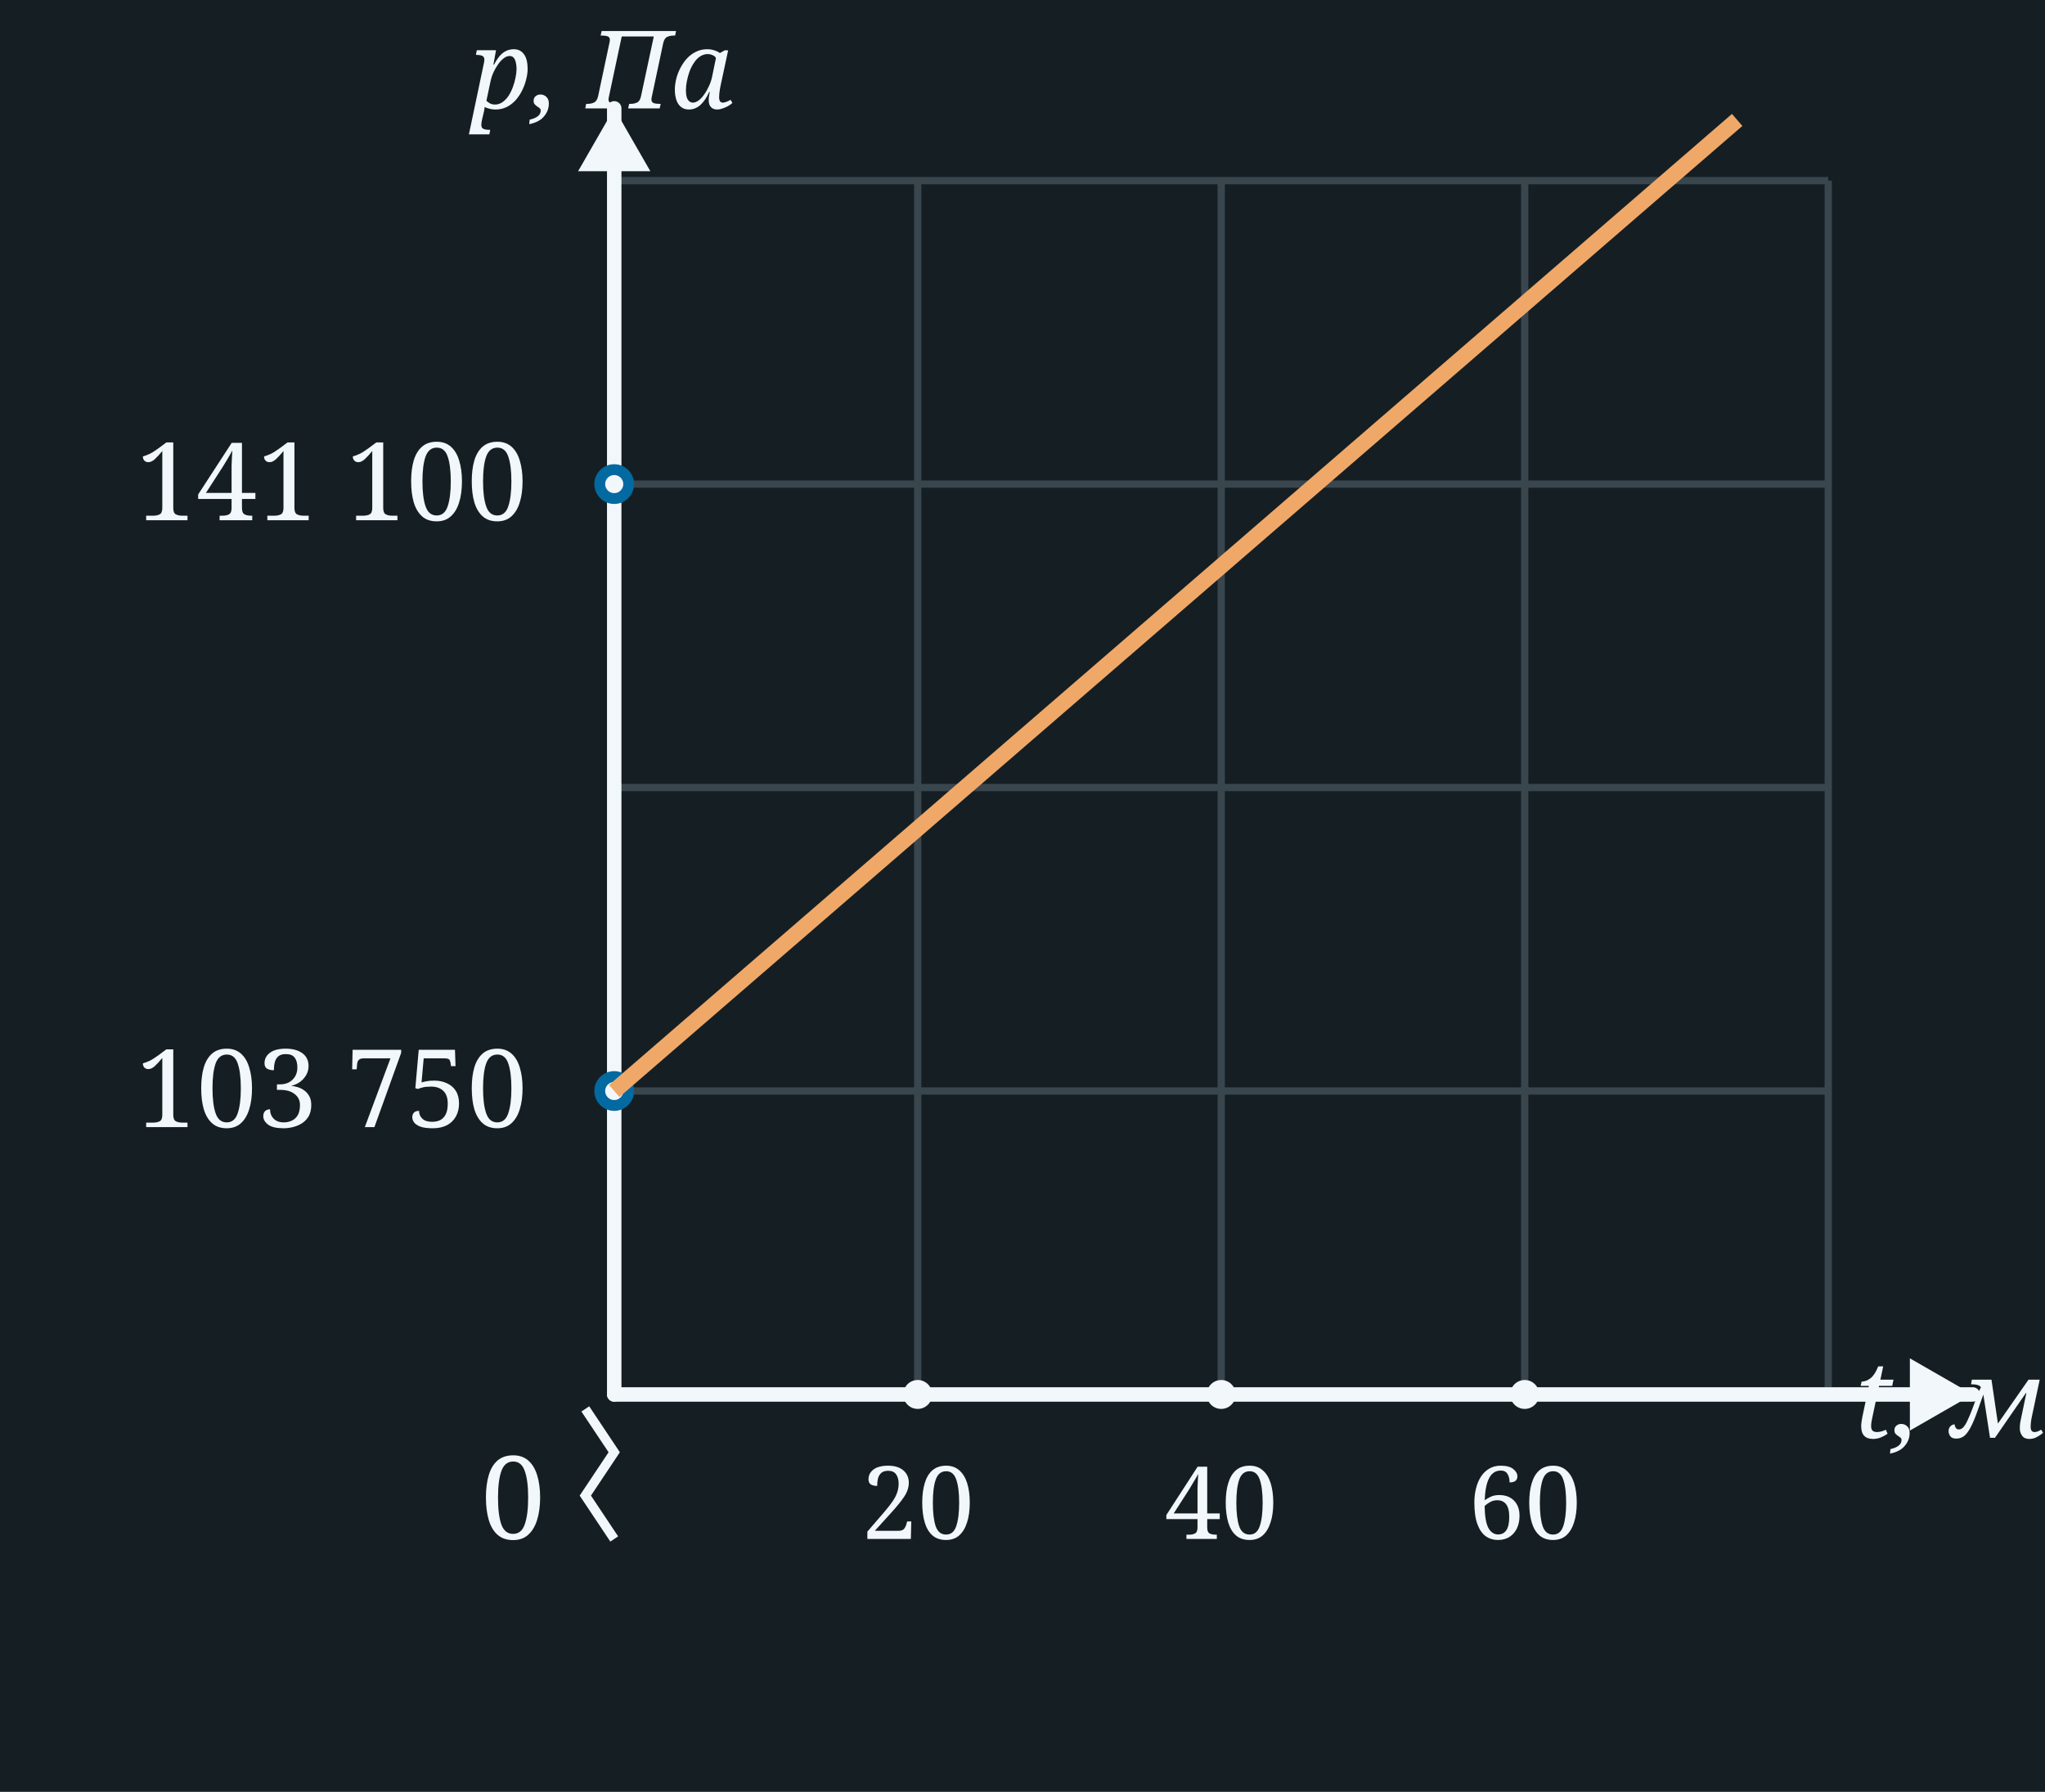
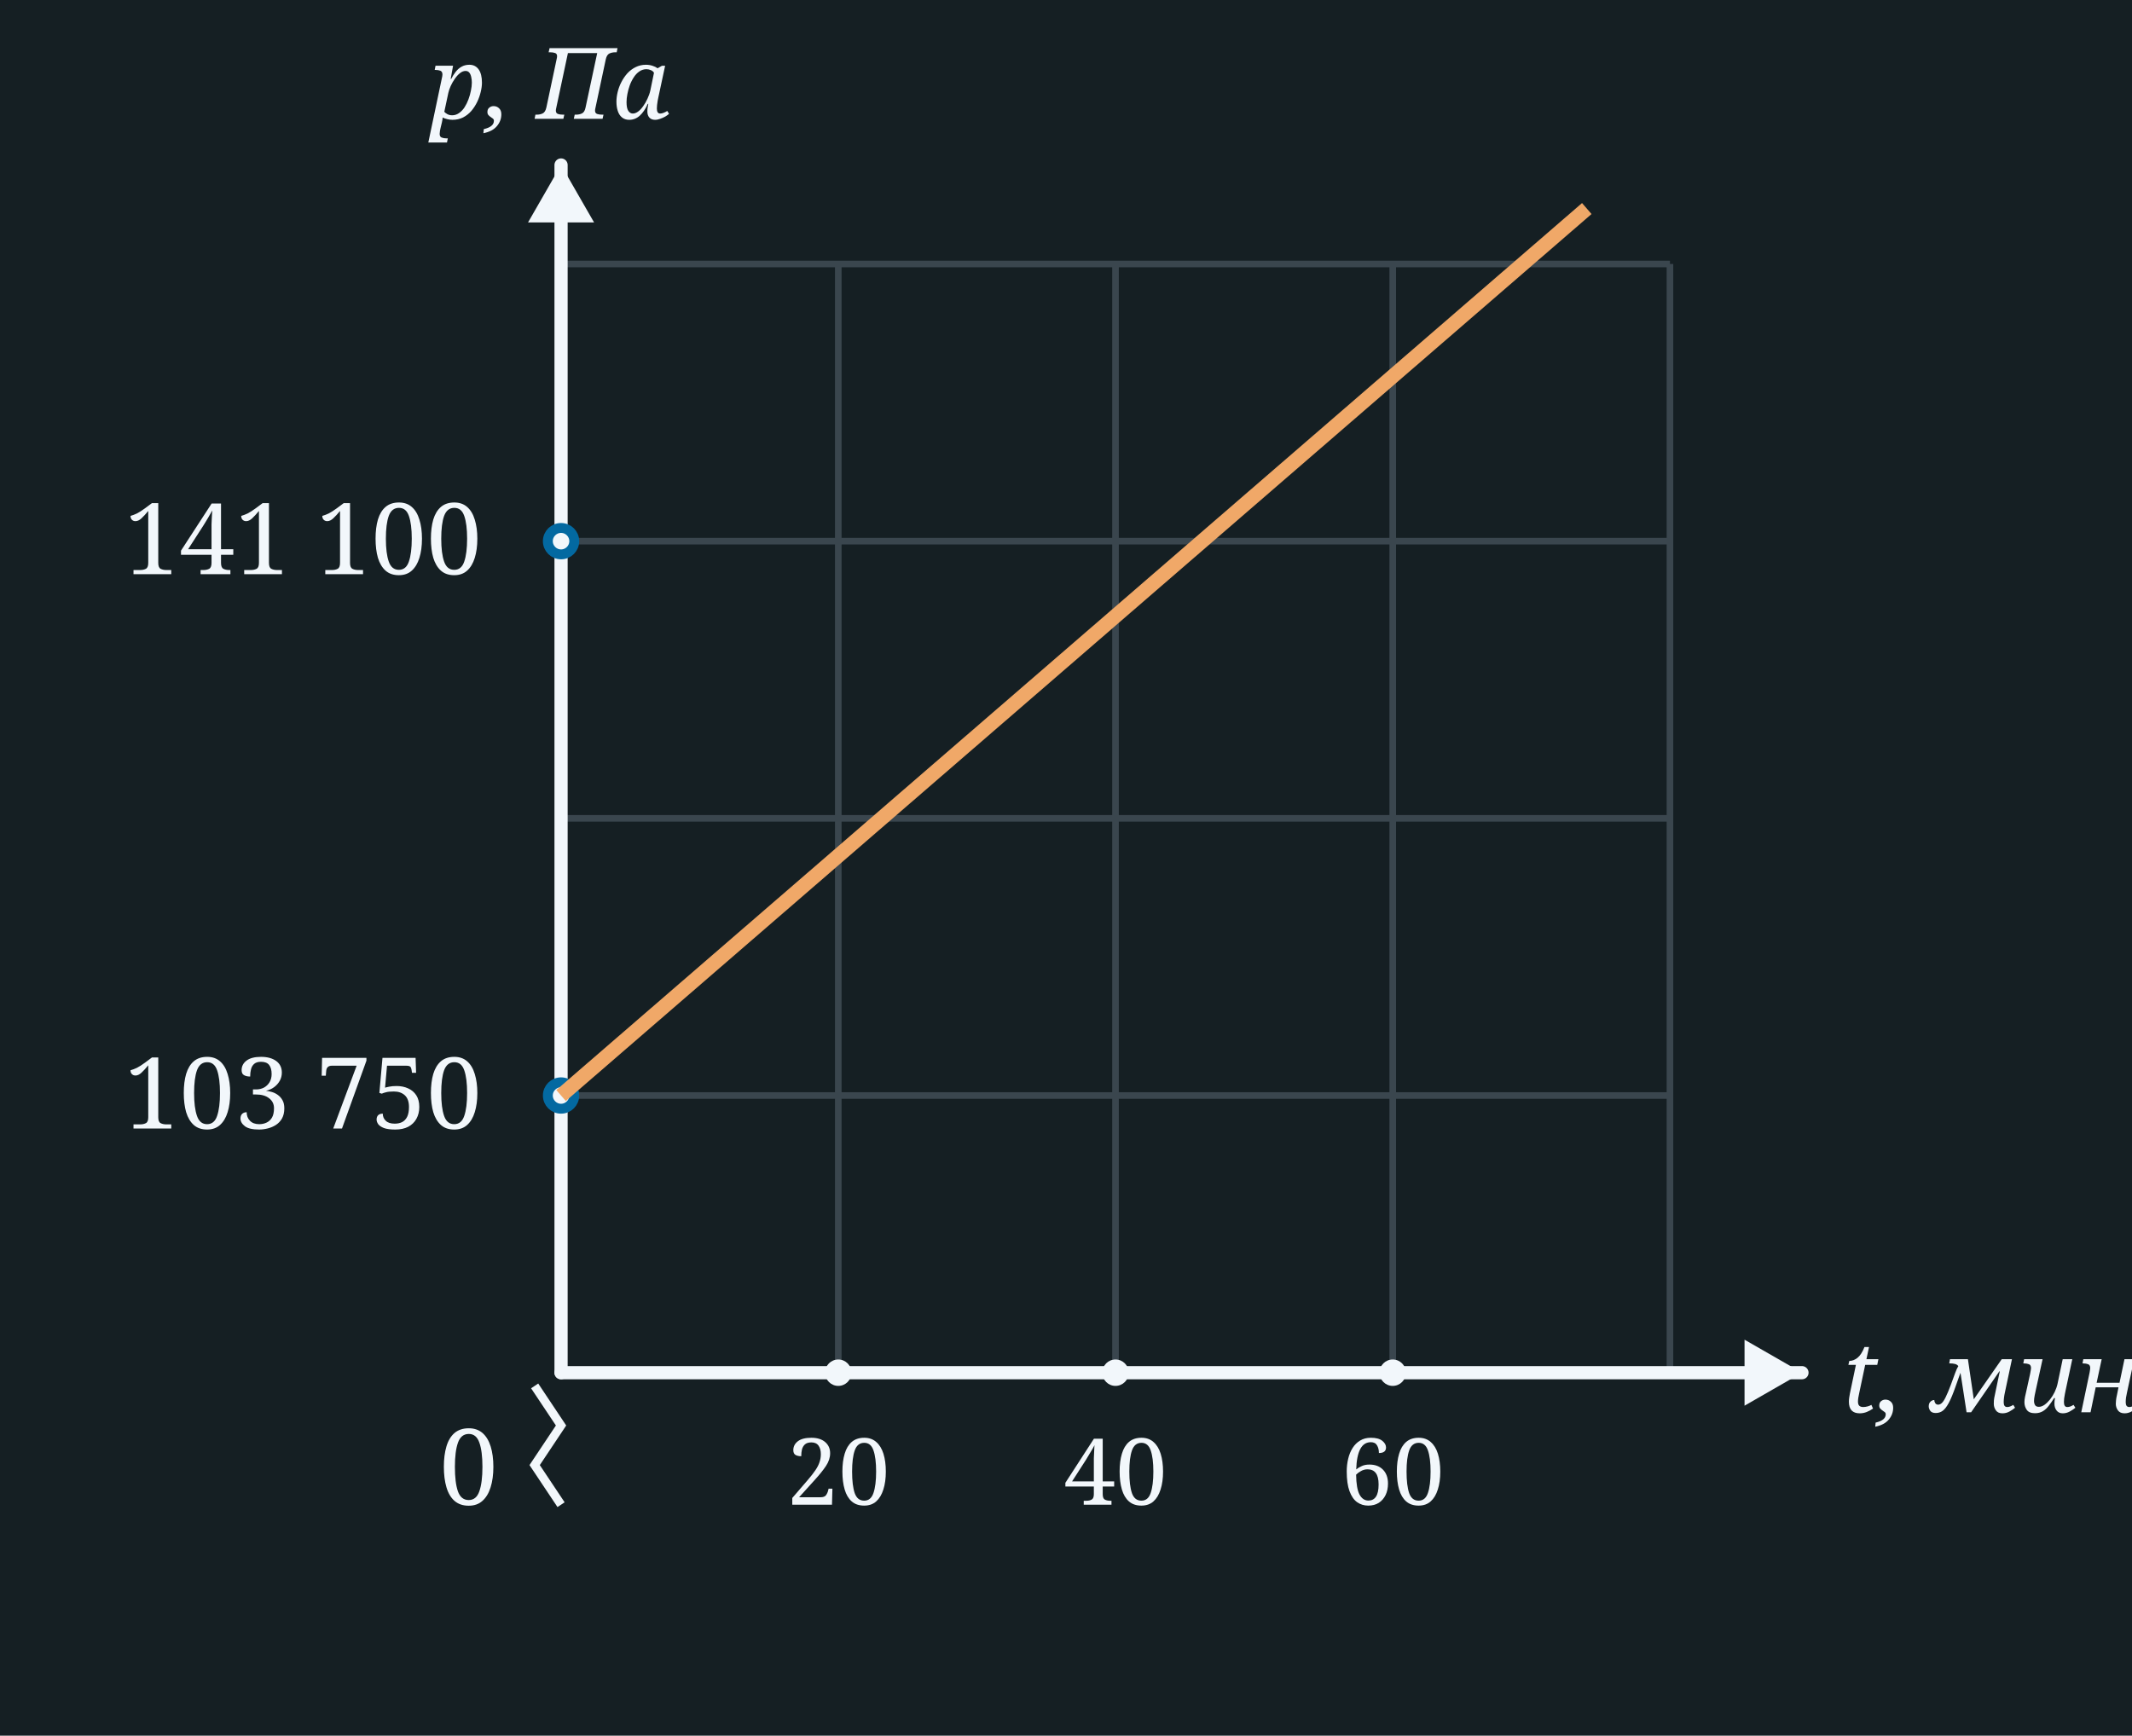
- <svg xmlns="http://www.w3.org/2000/svg" width="283" height="248" viewBox="0 0 283 248">
-   <rect x="0" y="0" width="283" height="248" fill="#151F23" />
-   <line x1="85" y1="25" x2="253" y2="25" stroke="#3A464E" stroke-width="1" />
-   <line x1="85" y1="67" x2="253" y2="67" stroke="#3A464E" stroke-width="1" />
-   <line x1="85" y1="109" x2="253" y2="109" stroke="#3A464E" stroke-width="1" />
-   <line x1="85" y1="151" x2="253" y2="151" stroke="#3A464E" stroke-width="1" />
-   <line x1="85" y1="193" x2="253" y2="193" stroke="#3A464E" stroke-width="1" />
-   <line x1="85" y1="25" x2="85" y2="193" stroke="#3A464E" stroke-width="1" />
-   <line x1="127" y1="25" x2="127" y2="193" stroke="#3A464E" stroke-width="1" />
-   <line x1="169" y1="25" x2="169" y2="193" stroke="#3A464E" stroke-width="1" />
-   <line x1="211" y1="25" x2="211" y2="193" stroke="#3A464E" stroke-width="1" />
-   <line x1="253" y1="25" x2="253" y2="193" stroke="#3A464E" stroke-width="1" />
-   <line x1="85.0" y1="193.0" x2="85.0" y2="15.0" stroke="#F2F7FB" stroke-width="2" stroke-linecap="round" />
-   <polygon points="85.0,15.0 90.0,23.7 80.0,23.7" fill="#F2F7FB" />
-   <line x1="85.0" y1="193.0" x2="273.0" y2="193.0" stroke="#F2F7FB" stroke-width="2" stroke-linecap="round" />
-   <polygon points="273.0,193.0 264.3,198.0 264.3,188.0" fill="#F2F7FB" />
-   <text x="65.0" y="15.0" font-family="Georgia, serif" font-style="italic" font-weight="normal" font-size="15" fill="#F2F7FB" text-anchor="start">p, Па</text>
-   <path d="M 81,195 l 4,6 l -4,6 l 4,6" fill="none" stroke="#F2F7FB" stroke-width="1.3" />
-   <circle cx="85.0" cy="151.0" r="2" fill="#F2F7FB" stroke="#0369a1" stroke-width="1.5" />
-   <text x="73.0" y="156.0" font-family="Georgia, serif" font-weight="normal" font-size="15" fill="#F2F7FB" text-anchor="end">103 750</text>
-   <circle cx="85.0" cy="67.0" r="2" fill="#F2F7FB" stroke="#0369a1" stroke-width="1.5" />
-   <text x="73.0" y="72.0" font-family="Georgia, serif" font-weight="normal" font-size="15" fill="#F2F7FB" text-anchor="end">141 100</text>
-   <circle cx="127" cy="193" r="2" fill="#F2F7FB" />
-   <text x="127.0" y="213.0" font-family="Georgia, serif" font-weight="normal" font-size="14" fill="#F2F7FB" text-anchor="middle">20</text>
-   <circle cx="169" cy="193" r="2" fill="#F2F7FB" />
-   <text x="169.0" y="213.0" font-family="Georgia, serif" font-weight="normal" font-size="14" fill="#F2F7FB" text-anchor="middle">40</text>
-   <circle cx="211" cy="193" r="2" fill="#F2F7FB" />
-   <text x="211.0" y="213.0" font-family="Georgia, serif" font-weight="normal" font-size="14" fill="#F2F7FB" text-anchor="middle">60</text>
-   <text x="279.0" y="199.0" font-family="Georgia, serif" font-style="italic" font-weight="normal" font-size="15" fill="#F2F7FB" text-anchor="middle">t, мин</text>
-   <text x="71.0" y="213.0" font-family="Georgia, serif" font-weight="normal" font-size="16" fill="#F2F7FB" text-anchor="middle">0</text>
-   <line x1="85" y1="151" x2="240.4" y2="16.6" stroke="#f0a868" stroke-width="2.2" />
+ <svg xmlns="http://www.w3.org/2000/svg" width="323" height="263" viewBox="0 0 323 263">
+   <rect x="0" y="0" width="323" height="263" fill="#151F23" />
+   <line x1="85" y1="40" x2="253" y2="40" stroke="#3A464E" stroke-width="1" />
+   <line x1="85" y1="82" x2="253" y2="82" stroke="#3A464E" stroke-width="1" />
+   <line x1="85" y1="124" x2="253" y2="124" stroke="#3A464E" stroke-width="1" />
+   <line x1="85" y1="166" x2="253" y2="166" stroke="#3A464E" stroke-width="1" />
+   <line x1="85" y1="208" x2="253" y2="208" stroke="#3A464E" stroke-width="1" />
+   <line x1="85" y1="40" x2="85" y2="208" stroke="#3A464E" stroke-width="1" />
+   <line x1="127" y1="40" x2="127" y2="208" stroke="#3A464E" stroke-width="1" />
+   <line x1="169" y1="40" x2="169" y2="208" stroke="#3A464E" stroke-width="1" />
+   <line x1="211" y1="40" x2="211" y2="208" stroke="#3A464E" stroke-width="1" />
+   <line x1="253" y1="40" x2="253" y2="208" stroke="#3A464E" stroke-width="1" />
+   <line x1="85.0" y1="208.0" x2="85.0" y2="25.0" stroke="#F2F7FB" stroke-width="2" stroke-linecap="round" />
+   <polygon points="85.0,25.0 90.0,33.7 80.0,33.7" fill="#F2F7FB" />
+   <line x1="85.0" y1="208.0" x2="273.0" y2="208.0" stroke="#F2F7FB" stroke-width="2" stroke-linecap="round" />
+   <polygon points="273.0,208.0 264.3,213.0 264.3,203.0" fill="#F2F7FB" />
+   <text x="65.0" y="18.0" font-family="Georgia, serif" font-style="italic" font-weight="normal" font-size="15" fill="#F2F7FB" text-anchor="start">p, Па</text>
+   <path d="M 81,210 l 4,6 l -4,6 l 4,6" fill="none" stroke="#F2F7FB" stroke-width="1.3" />
+   <circle cx="85.0" cy="166.0" r="2" fill="#F2F7FB" stroke="#0369a1" stroke-width="1.5" />
+   <text x="73.0" y="171.0" font-family="Georgia, serif" font-weight="normal" font-size="15" fill="#F2F7FB" text-anchor="end">103 750</text>
+   <circle cx="85.0" cy="82.0" r="2" fill="#F2F7FB" stroke="#0369a1" stroke-width="1.5" />
+   <text x="73.0" y="87.0" font-family="Georgia, serif" font-weight="normal" font-size="15" fill="#F2F7FB" text-anchor="end">141 100</text>
+   <circle cx="127" cy="208" r="2" fill="#F2F7FB" />
+   <text x="127.0" y="228.0" font-family="Georgia, serif" font-weight="normal" font-size="14" fill="#F2F7FB" text-anchor="middle">20</text>
+   <circle cx="169" cy="208" r="2" fill="#F2F7FB" />
+   <text x="169.0" y="228.0" font-family="Georgia, serif" font-weight="normal" font-size="14" fill="#F2F7FB" text-anchor="middle">40</text>
+   <circle cx="211" cy="208" r="2" fill="#F2F7FB" />
+   <text x="211.0" y="228.0" font-family="Georgia, serif" font-weight="normal" font-size="14" fill="#F2F7FB" text-anchor="middle">60</text>
+   <text x="279.0" y="214.0" font-family="Georgia, serif" font-style="italic" font-weight="normal" font-size="15" fill="#F2F7FB" text-anchor="start">t, мин</text>
+   <text x="71.0" y="228.0" font-family="Georgia, serif" font-weight="normal" font-size="16" fill="#F2F7FB" text-anchor="middle">0</text>
+   <line x1="85" y1="166" x2="240.4" y2="31.6" stroke="#f0a868" stroke-width="2.2" />
</svg>
